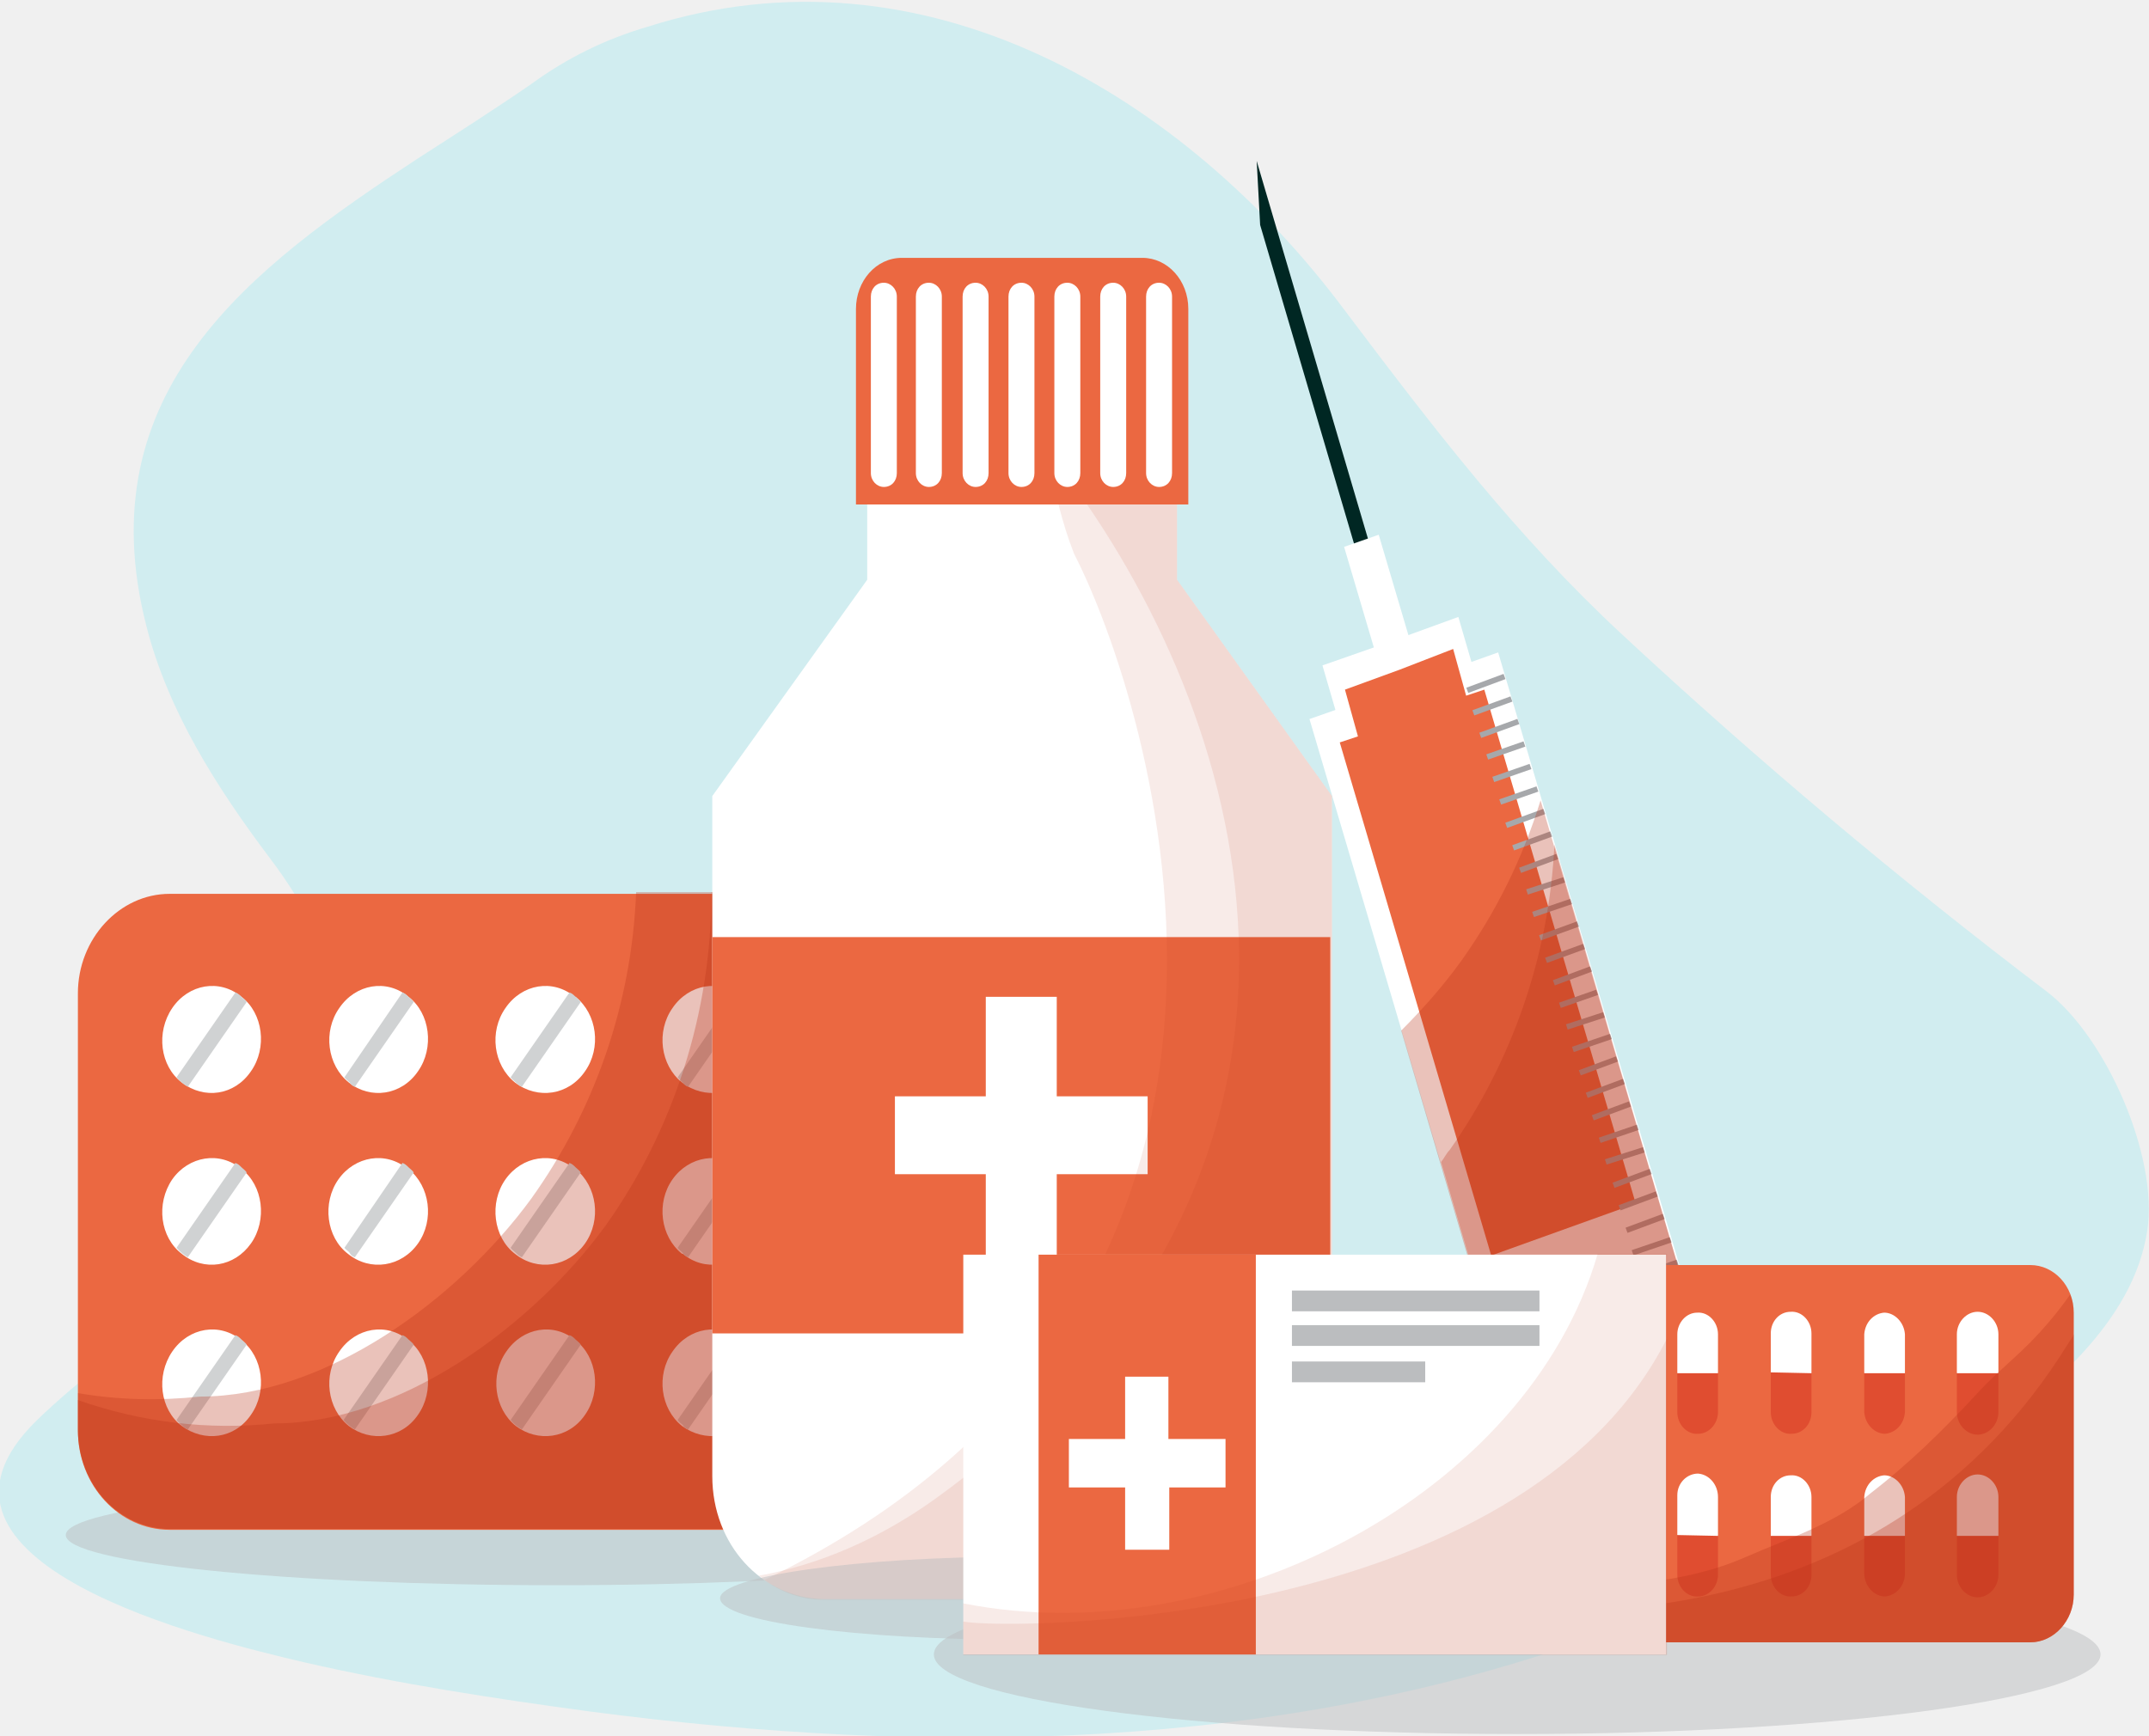
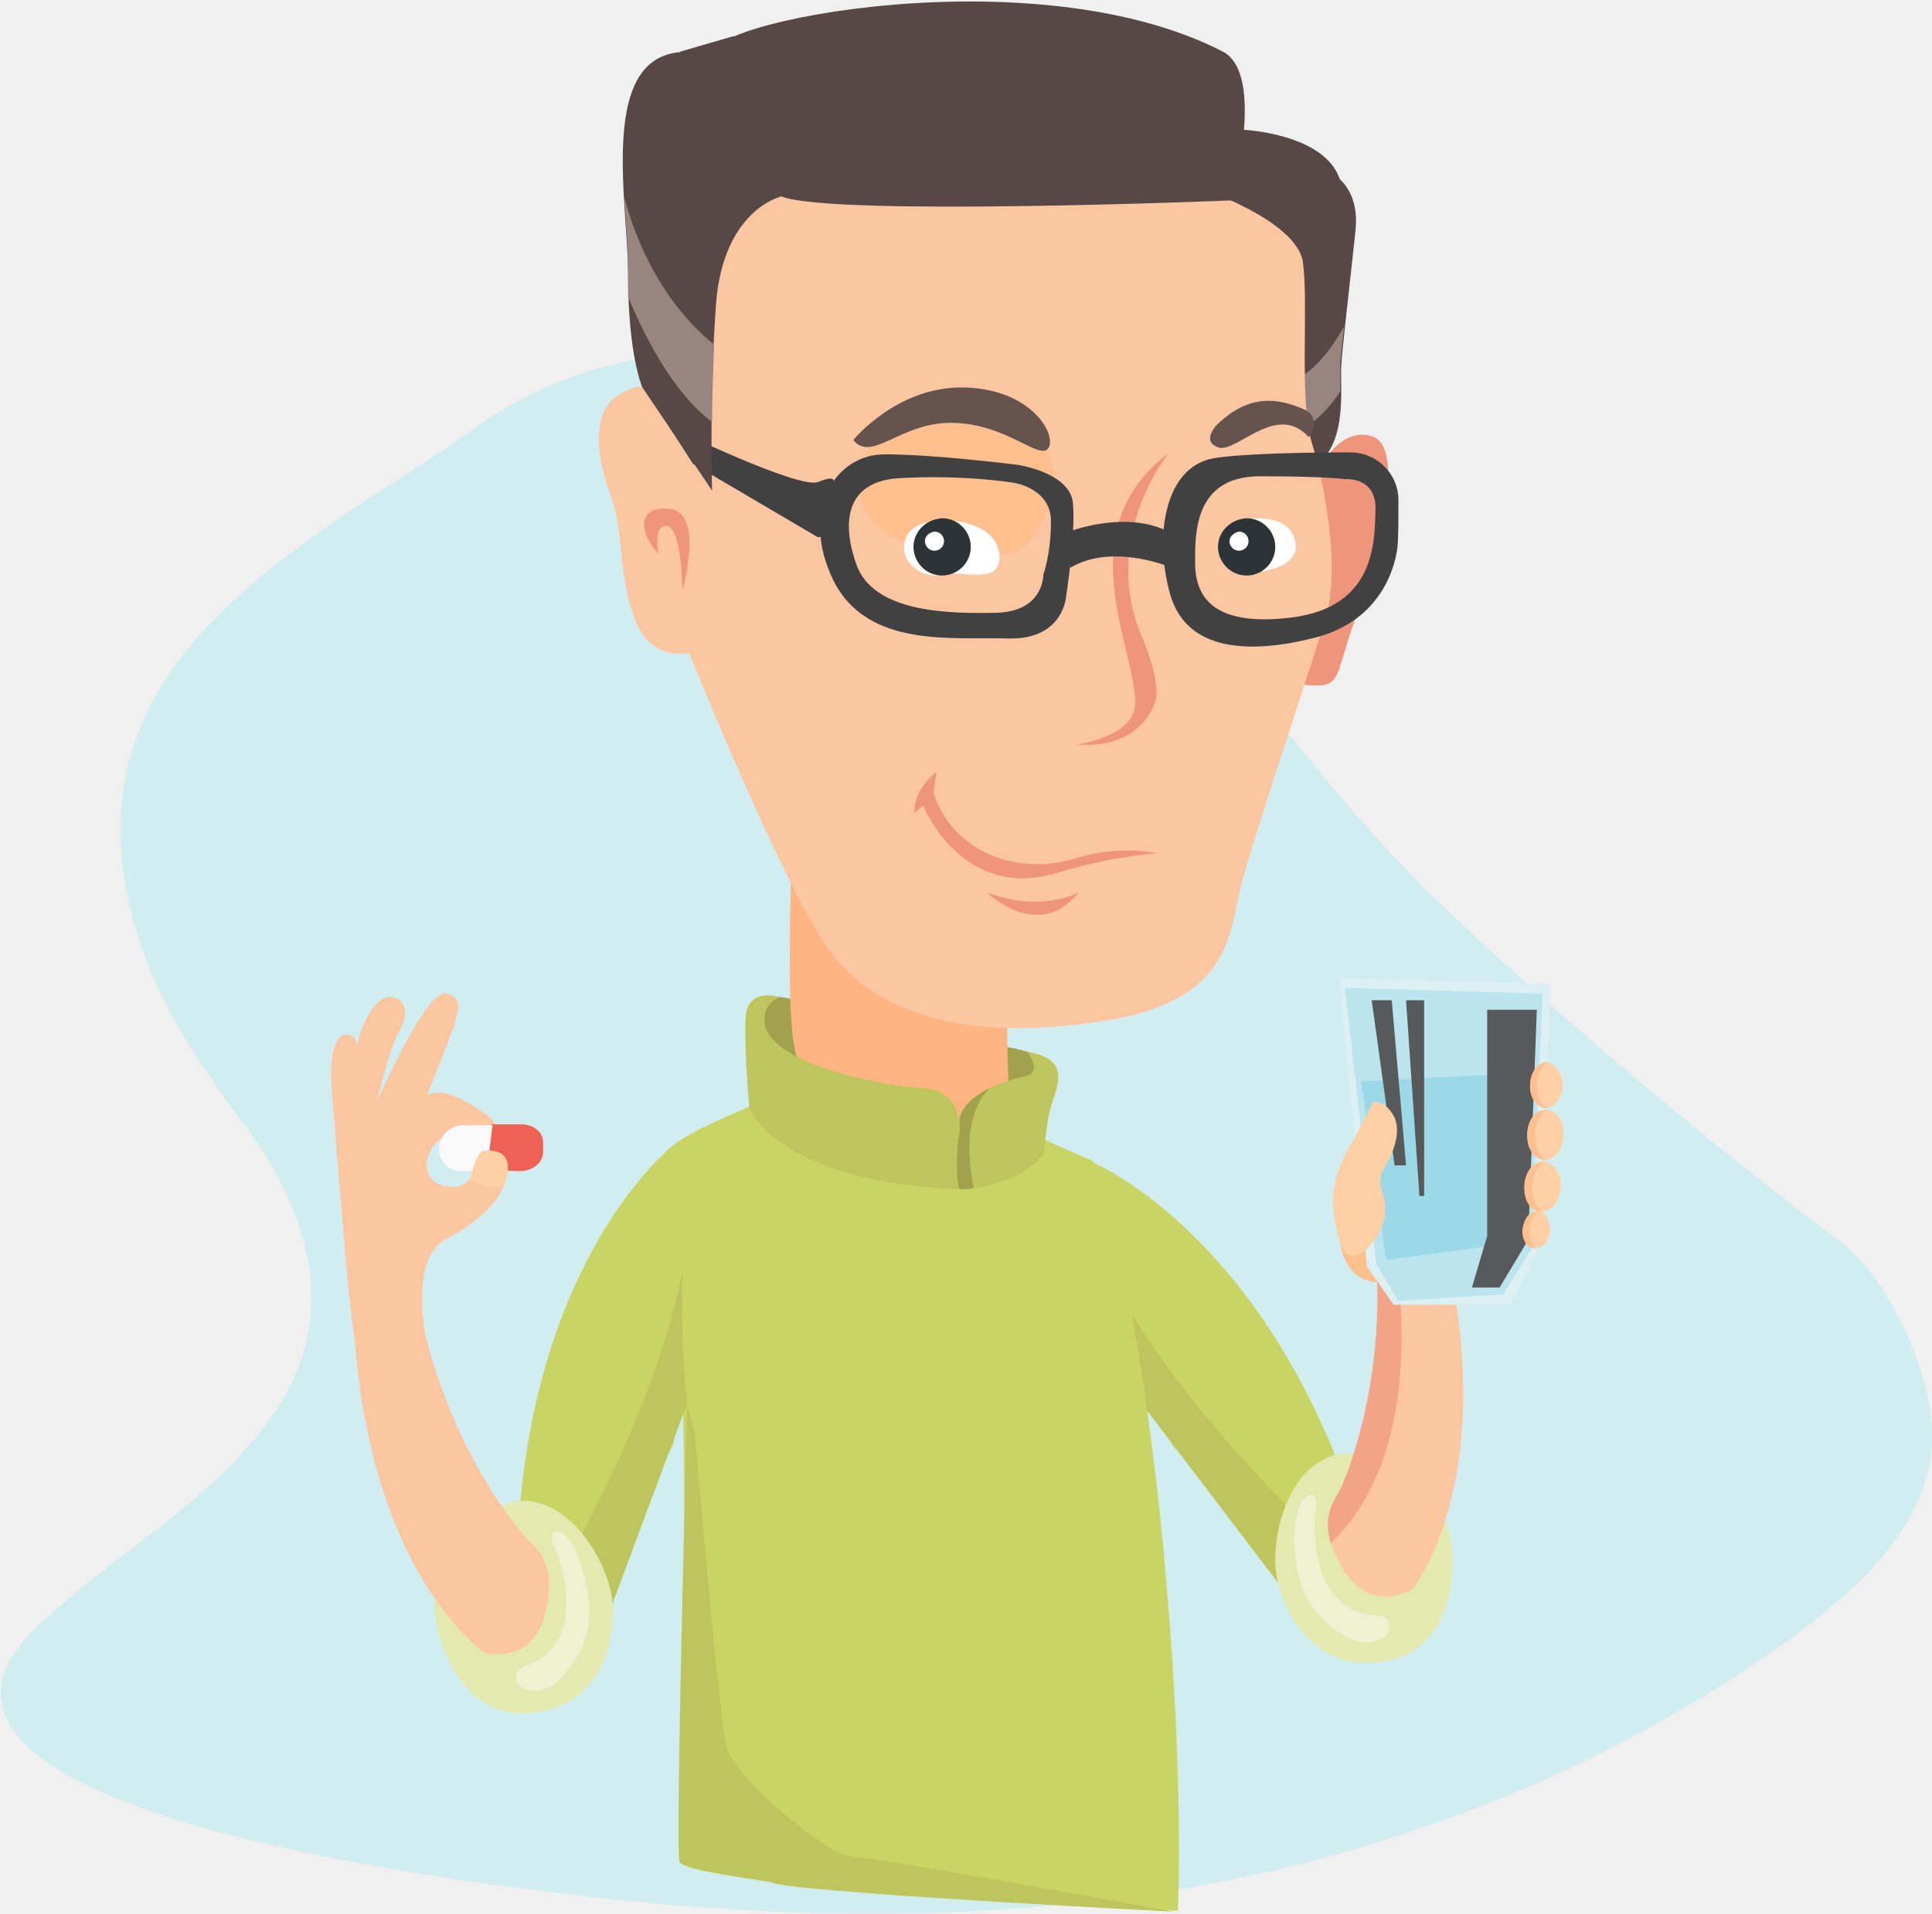
- <svg xmlns="http://www.w3.org/2000/svg" version="1.1" id="pain_releafe" x="0px" y="0px" viewBox="0 0 248.3 200.6" style="enable-background:new 0 0 248.3 200.6;" xml:space="preserve">
+ <svg xmlns="http://www.w3.org/2000/svg" version="1.1" id="heavy_weight" x="0px" y="0px" viewBox="0 0 202.4 200.5" style="enable-background:new 0 0 202.4 200.5;" xml:space="preserve">
  <style type="text/css">
	.st0{fill:#D1EDF0;}
- 	.st1{opacity:0.5;fill:#BBBDBF;enable-background:new    ;}
- 	.st2{fill:#FFFFFF;}
- 	.st3{fill:#D0D2D3;}
- 	.st4{fill:#002723;}
- 	.st5{fill:#EB6841;}
- 	.st6{fill:none;stroke:#A6A8AB;stroke-width:0.64;stroke-miterlimit:10;}
- 	.st7{opacity:0.3;fill:#B93318;enable-background:new    ;}
- 	.st8{opacity:0.1;fill:#B93318;enable-background:new    ;}
- 	.st9{fill:#CCCECF;}
- 	.st10{fill:#E04D30;}
- 	.st11{fill:#BBBDBF;}
+ 	.st1{fill:#FFBF8F;}
+ 	.st2{fill:#C9D464;}
+ 	.st3{fill:#BEC55D;}
+ 	.st4{fill:#E4E9B1;}
+ 	.st5{fill:#FCC6A2;}
+ 	.st6{fill:#EEF2D0;}
+ 	.st7{opacity:0.7;fill:#EF957D;}
+ 	.st8{fill:#DCF0F4;}
+ 	.st9{fill:#BBE4EE;}
+ 	.st10{fill:#9BD9E9;}
+ 	.st11{fill:#58595B;}
+ 	.st12{fill:#FFD0A5;}
+ 	.st13{fill:#A2A24E;}
+ 	.st14{fill:#584845;}
+ 	.st15{fill:#988580;}
+ 	.st16{fill:#FFB481;}
+ 	.st17{fill:#EF957D;}
+ 	.st18{fill:#65534E;}
+ 	.st19{fill:#414141;}
+ 	.st20{fill:#FFFFFF;}
+ 	.st21{fill:#2C3438;}
+ 	.st22{fill:none;}
+ 	.st23{fill:#EE6255;}
+ 	.st24{fill:#F9F9F9;}
</style>
-   <g id="Layer_1" transform="translate(0 0)">
-     <path id="background" class="st0" d="M48.3,18.3C28.9,31,10,45.2,16.9,72.3c2.5,9.9,8.2,18.8,14.3,26.9   c8.7,11.5,12.4,24.9,3.8,37.3c-8,11.5-20.8,18-30.7,27.6c-17.1,16.6,20.2,25.5,30.8,28c10.9,2.5,22,4.2,33.1,5.7   c38.9,5.1,79.6,4.7,116.8-8.9c15.4-5.4,29.9-12.8,43.3-22.1c8.2-5.9,18.2-13.9,19.8-24.6c1.3-8.5-4.7-22.3-11.6-27.6   c-17-12.9-33.4-26.7-49-41.2c-12.4-11.5-22-24.1-32.1-37.5c-18.5-24.8-48.6-43-80.6-32.8C70,4.5,65.5,6.7,61.4,9.7   C57.2,12.6,52.8,15.4,48.3,18.3z" />
+   <g>
    <g>
-       <path id="Path_6910" class="st1" d="M7.6,177.4c0,3.2,25.4,5.8,56.7,5.8s56.7-2.6,56.7-5.8s-25.4-5.8-56.7-5.8    S7.6,174.2,7.6,177.4z" />
-       <path id="Path_6911" class="st2" d="M152.8,76.9l8-2.8l7.7-2.8l4.6,15.8l-15.7,5.6L152.8,76.9z" />
-       <path id="Path_6912" class="st3" d="M176,155.7l8-2.8l7.7-2.8l4.6,15.8l-15.7,5.6L176,155.7z" />
-       <path id="Path_6913" class="st4" d="M145.6,26l-0.4-7.4l2,6.8l11.9,40.4l-1.6,0.6L145.6,26z" />
-       <path id="Path_6914" class="st2" d="M151.3,83.1l11.1-3.9l10.7-3.8l22.8,77.1l-21.8,7.7L151.3,83.1z" />
-       <path id="Path_6915" class="st2" d="M174.6,170.9l13.4-4.8l13.1-4.6l1.5,5l-26.5,9.3L174.6,170.9z" />
-       <path id="Path_6916" class="st2" d="M155.3,63.2l2-0.7l2-0.7l7.6,25.7l-4,1.4L155.3,63.2z" />
-       <path id="Path_6917" class="st5" d="M172.3,145.1l16.7-6l-17.5-59.4l-2.1,0.7l-1.5-5.4l-6.2,2.4l-6.3,2.3l1.5,5.4l-2.1,0.7    L172.3,145.1z" />
-       <g id="Group_1033" transform="translate(143.534 55.281)">
-         <line id="Line_1" class="st6" x1="51" y1="93.2" x2="46.7" y2="94.7" />
-         <line id="Line_2" class="st6" x1="50.3" y1="90.6" x2="45.9" y2="92.1" />
-         <line id="Line_3" class="st6" x1="49.5" y1="88" x2="45.1" y2="89.5" />
-         <line id="Line_4" class="st6" x1="48.7" y1="85.3" x2="44.4" y2="86.9" />
-         <line id="Line_5" class="st6" x1="47.9" y1="82.7" x2="43.6" y2="84.3" />
-         <line id="Line_6" class="st6" x1="47.2" y1="80.1" x2="42.9" y2="81.7" />
-         <line id="Line_7" class="st6" x1="46.4" y1="77.6" x2="42" y2="79" />
-         <line id="Line_8" class="st6" x1="45.7" y1="75" x2="41.3" y2="76.5" />
-         <line id="Line_9" class="st6" x1="44.8" y1="72.3" x2="40.5" y2="73.9" />
-         <line id="Line_10" class="st6" x1="44.1" y1="69.7" x2="39.8" y2="71.3" />
-         <line id="Line_11" class="st6" x1="43.3" y1="67.1" x2="39" y2="68.7" />
-         <line id="Line_12" class="st6" x1="42.6" y1="64.5" x2="38.2" y2="66" />
-         <line id="Line_13" class="st6" x1="41.8" y1="62" x2="37.5" y2="63.4" />
-         <line id="Line_14" class="st6" x1="41" y1="59.4" x2="36.7" y2="60.9" />
-         <line id="Line_15" class="st6" x1="40.3" y1="56.7" x2="36" y2="58.3" />
-         <line id="Line_16" class="st6" x1="39.5" y1="54.1" x2="35.1" y2="55.7" />
-         <line id="Line_17" class="st6" x1="38.8" y1="51.5" x2="34.4" y2="53.1" />
-         <line id="Line_18" class="st6" x1="38" y1="48.9" x2="33.6" y2="50.4" />
-         <line id="Line_19" class="st6" x1="37.2" y1="46.4" x2="32.9" y2="47.8" />
-         <line id="Line_20" class="st6" x1="36.4" y1="43.7" x2="32.1" y2="45.3" />
-         <line id="Line_21" class="st6" x1="35.7" y1="41.1" x2="31.3" y2="42.7" />
-         <line id="Line_22" class="st6" x1="34.9" y1="38.5" x2="30.5" y2="40.1" />
-         <line id="Line_23" class="st6" x1="34.1" y1="35.9" x2="29.8" y2="37.4" />
-         <line id="Line_24" class="st6" x1="33.3" y1="33.3" x2="29" y2="34.8" />
-         <line id="Line_25" class="st6" x1="32.6" y1="30.7" x2="28.3" y2="32.2" />
-         <line id="Line_26" class="st6" x1="31.9" y1="28.1" x2="27.5" y2="29.7" />
-         <line id="Line_27" class="st6" x1="31.1" y1="25.5" x2="26.7" y2="27.1" />
-         <line id="Line_28" class="st6" x1="30.3" y1="22.9" x2="26" y2="24.5" />
+       <path id="background_1_" class="st0" d="M39.4,51.7C23.6,62.2,8.2,73.7,13.8,95.8c2,8.1,6.7,15.3,11.7,21.9    c7.1,9.4,10.1,20.3,3.2,30.4c-6.5,9.4-16.9,14.7-25,22.5c-14,13.6,16.4,20.8,25.1,22.8c8.9,2,18,3.5,26.9,4.6    c31.7,4.2,64.9,3.9,95.2-7.2c12.6-4.4,24.4-10.5,35.3-18.1c6.7-4.8,14.8-11.3,16.1-20.1c1-6.9-3.9-18.2-9.5-22.5    c-13.9-10.5-27.3-21.7-40-33.6c-10.1-9.4-18-19.6-26.1-30.6c-15.1-20.3-39.6-35.1-65.7-26.8c-3.9,1.3-7.6,3.2-10.9,5.5    C46.7,47,43.1,49.4,39.4,51.7z" />
+       <g>
+         <g>
+           <g>
+             <path class="st1" d="M140.4,126.4c0,0-0.2,2.8,0,3.9c0.2,1.1,1,4.6,5.1,4c4.1-0.6,0.3-7.5-1.3-8.8       C142.7,124.1,140.4,126.4,140.4,126.4z" />
+             <path class="st2" d="M114.3,121.7c0,0,16.7,6.7,26.6,33.4l0.9,15.6l-19-19.3C122.8,151.3,111,123.8,114.3,121.7z" />
+             <path class="st3" d="M141.4,164.1l-3.2,7.4l-18.1-23.8c0,0-0.7-4.8-3.5-13.4C123.7,147.6,137.3,160.4,141.4,164.1z" />
+             <path class="st4" d="M143.1,152.8c0,0-2.3-1.6-5.5,0.8c-3.1,2.4-4.4,7.8-3.9,11.3c0.5,3.5,3.9,11,12.1,9       c7.4-1.8,6.9-12.2,5.6-14.4C150.1,157.2,143.1,152.8,143.1,152.8z" />
+             <path class="st5" d="M150.3,126.4c0,0,8,24.2-2.2,40c0,0-4.4,3-7.4-2c-3-5-0.8-7.3-0.3-8.3c0.5-1.1,5.5-12.4,3.4-28.1       L150.3,126.4z" />
+             <path class="st6" d="M137.8,158.2c0,0-1.2,10,5.8,11c0,0,2.1-0.1,2,1.2c0,1.3-2.4,2.7-5.4,0.6c-3-2.1-4.6-4.8-4.6-10       C135.7,155.7,138.4,155.8,137.8,158.2z" />
+             <path class="st7" d="M139.4,161.7c-0.9-3.1,0.5-4.7,1-5.6c0.5-1.1,5.5-12.4,3.4-28.1l1.8-0.4       C147.1,135.6,149,152.5,139.4,161.7z" />
+             <g>
+               <g>
+                 <polygon class="st8" points="140.3,102.5 143.2,132.7 146,136.7 158.2,136.7 161,131.2 162.5,103.1        " />
+                 <polygon class="st9" points="140.9,103.5 144.2,132.5 146.5,136.3 157.5,135.6 160.4,130.9 161.6,104.1        " />
+                 <polygon class="st10" points="142.6,113.3 145.2,132 159.5,130.1 160.1,112.4        " />
+                 <polygon class="st11" points="143.7,104.8 146.1,122.1 147.3,122.1 145.8,104.8        " />
+                 <polygon class="st11" points="147.3,104.8 148.7,125.3 149.2,125.3 149.2,104.8        " />
+                 <polygon class="st11" points="155.8,105.8 155.8,129.5 154.2,134.9 157.1,134.9 160.1,129.9 161,105.8        " />
+               </g>
+             </g>
+             <g>
+               <g>
+                 <path class="st12" d="M163.7,113.8c-0.1,1.3-0.9,2.3-1.8,2.3c-0.9-0.1-1.7-1.2-1.6-2.5c0.1-1.3,0.9-2.3,1.8-2.3         C163,111.4,163.7,112.5,163.7,113.8z" />
+                 <path class="st1" d="M161,113.6c0.1-1.2,0.6-2.2,1.3-2.3c-0.1,0-0.1,0-0.2,0c-0.9-0.1-1.8,1-1.8,2.3         c-0.1,1.3,0.6,2.4,1.6,2.5c0.1,0,0.2,0,0.2,0C161.4,115.8,161,114.8,161,113.6z" />
+               </g>
+               <g>
+                 <path class="st12" d="M163.8,119c-0.1,1.5-1,2.6-2,2.5c-1.1-0.1-1.8-1.3-1.8-2.7c0.1-1.5,1-2.6,2-2.5         C163.1,116.3,163.9,117.5,163.8,119z" />
+                 <path class="st1" d="M160.8,118.8c0.1-1.3,0.7-2.4,1.4-2.5c-0.1,0-0.2,0-0.2,0c-1.1-0.1-2,1.1-2,2.5         c-0.1,1.5,0.7,2.7,1.8,2.7c0.1,0,0.2,0,0.2,0C161.3,121.3,160.8,120.2,160.8,118.8z" />
+               </g>
+               <g>
+                 <path class="st12" d="M163.5,124.4c-0.1,1.5-1,2.6-2,2.5c-1.1-0.1-1.8-1.3-1.8-2.7c0.1-1.5,1-2.6,2-2.5         C162.8,121.8,163.6,123,163.5,124.4z" />
+                 <path class="st1" d="M160.5,124.3c0.1-1.3,0.7-2.4,1.4-2.5c-0.1,0-0.2,0-0.2,0c-1.1-0.1-2,1.1-2,2.5         c-0.1,1.5,0.7,2.7,1.8,2.7c0.1,0,0.2,0,0.2,0C161,126.7,160.5,125.6,160.5,124.3z" />
+               </g>
+               <g>
+                 <path class="st12" d="M162.4,128.9c-0.1,1.1-0.7,1.9-1.5,1.8c-0.8,0-1.3-0.9-1.3-2c0.1-1.1,0.7-1.9,1.5-1.8         C161.9,127,162.4,127.9,162.4,128.9z" />
+                 <path class="st1" d="M160.2,128.8c0.1-1,0.5-1.7,1-1.8c-0.1,0-0.1,0-0.2,0c-0.8,0-1.4,0.8-1.5,1.8c-0.1,1.1,0.5,2,1.3,2         c0.1,0,0.1,0,0.2,0C160.6,130.6,160.2,129.8,160.2,128.8z" />
+               </g>
+             </g>
+             <path class="st12" d="M143.8,115.5c0,0-1.6,3.3-2.1,4.1c-0.5,0.8-2.4,3.8-2,7.2c0.4,3.4,1.3,6.6,3.9,3.6c2-2.3,1.6-4.3,1.1-5.9       c-0.2-0.8-0.1-1.6,0.4-2.3c0.5-0.7,1.8-3.3,1-5.1C145.1,115.1,143.8,115.5,143.8,115.5z" />
+             <path class="st13" d="M101.2,109.3c0,0,8.7,0.1,8.9,3c0.1,2.9-5.4,7.4-13.3,7.3s-17.9-5.1-18.5-11.5c-0.6-6.3,5.9-2.8,9.9-2       C92.1,107,101.2,109.3,101.2,109.3z" />
+             <g>
+               <g>
+                 <path class="st14" d="M135.1,16.9c0,0,7.7-0.2,6.9,7.3c-0.8,7.5-1.4,12.3-1.5,14.4c-0.1,2,0.8,9.1-3.6,10.5         c-4.4,1.4,1.3-26.9-13.3-28.6C108.9,18.9,135.1,16.9,135.1,16.9z" />
+                 <g>
+                   <path class="st15" d="M140.8,34.2c-0.2,2-0.4,3.5-0.4,4.4c0,0.5,0,1.4,0,2.4c-0.9,1.5-3.2,4.1-5.5,4.6          c-0.2-1.5-0.3-3.3-0.5-5.3C136.9,39.8,139.3,37,140.8,34.2z" />
+                 </g>
+               </g>
+               <path class="st16" d="M105.7,106.1c-0.4,0.3,0,8.5,0,8.5s-0.4,3.8-9.8,3.1c-9.4-0.6-12.4-3.8-12.9-9.6c-0.6-5.7,0-19.8,0-19.8        L105.7,106.1z" />
+               <path class="st17" d="M137.8,49.9c0,0,2.2-5.3,5.9-4.2c3.7,1.1,0.7,12.6-1.7,19.1c-2.4,6.6-1.2,7.4-5.8,6.9        C131.6,71.2,137.8,49.9,137.8,49.9z" />
+               <g>
+                 <path class="st5" d="M125.2,19.5c0,0,10.7,3.5,11.3,8c0.6,4.5-0.4,14.3,0.9,18.8c1.4,4.5,3.1,13.4,1.4,18.8         c-1.7,5.4-7.2,21.9-8.6,27c-1.5,5.1-0.6,12.8-14.8,14.9c-14.2,2.2-24.1-0.7-29-8.1c-4.9-7.5-13.8-29.4-14.2-30.5         c0,0-4.1,1.1-5.8-3.8c-1.7-4.9-1-8.8-2.4-12.6c-1.4-3.8-2.4-9.1,1.3-10.9c3.8-1.9,4.1,0.8,6,3.4c1.8,2.5-0.4-29.3,8.8-27.6         C89.3,18.6,116.4,17,125.2,19.5z" />
+                 <path class="st1" d="M105.7,43.9c0,0,6.8,2.7,4.1,9.4c-2.6,6.7-5.7,4.5-10.3,4.4c-4.6-0.1-12.1-2.5-8.5-10.8         C91,46.9,96.5,39.1,105.7,43.9z" />
+                 <path class="st17" d="M122.4,47.5c0,0-6.8,8.4-3.1,18.4c0,0,2.5,5.5,1.7,7.7c-0.8,2.2-3.1,4.8-8.2,4.4c0,0,5.7-0.7,6.1-4         C119.4,68.8,111.5,55.7,122.4,47.5z" />
+                 <g>
+                   <path class="st17" d="M121.2,89.4c0,0-4-0.9-8.4,0.5c-5.9,1.9-12.9-0.4-15-6.8l0.3-2.2c0,0-2.4,1.7-2.3,4.3l0.9-0.8          c0,0,4.1,10.2,14.2,7C116.5,89.7,121.2,89.4,121.2,89.4z" />
+                   <path class="st17" d="M113,93.5c0,0-3.9,2.2-9.6,0C103.4,93.5,108.8,98.8,113,93.5z" />
+                 </g>
+                 <path class="st17" d="M71.5,61.8c0,0,2.4-8.3-1.5-8.5c-3.9-0.2-2.5,3.3-1,4.7c0,0-0.7-2.8,0.8-2.9         C71.4,55,71.5,61.8,71.5,61.8z" />
+               </g>
+               <path class="st18" d="M137.1,45.8c0,0,1.6-2.1-0.7-3c-2.2-0.9-5.4-1.8-9,1.8c0,0-1.6,1.7,0.3,2.3        C129.6,47.4,133.8,42.1,137.1,45.8z" />
+               <path class="st18" d="M89.4,46.1c0,0,4.6-5.7,11.7-5.5c7.1,0.2,9.7,5.1,8.7,6.4c-1,1.2-4.5-2.7-10.2-2.7        C94.3,44.3,91.3,48.5,89.4,46.1z" />
+               <g>
+                 <path class="st19" d="M112,55.7c0,0,5.9-2.3,10.4,0l0.4,3.8c0,0-6.2-2.7-10.7,0V55.7z" />
+                 <path class="st19" d="M122.6,62.3c1.7,5.9,8.2,6.3,15.2,4.5c7-1.8,8.4-7.6,8.6-9.5c0.1-0.8,0.1-2.9,0.1-4.9c0-2.8-2.3-5-5-5         c-4.5,0-11,0.1-14.3,0.6C121.9,48.9,120.9,56.4,122.6,62.3z M125.2,58.9c0-3-0.1-9,6.8-9c6.9,0,8.9,0.3,8.9,0.3         s3.3-0.3,3.2,3.2c-0.1,3.4,0,10.2-8.8,11.3C126.4,65.8,125.2,61.9,125.2,58.9z" />
+                 <path class="st19" d="M70.1,44.7l2.5,3.9l13.1,7.7c0,0,1.2-0.1,1.4-2c0.2-1.9,0.2-3.8,0.2-3.8s0.4-0.8-1.6,0         C83.7,51.3,70.1,44.7,70.1,44.7z" />
+                 <path class="st19" d="M87.3,60.8c3.6,7.2,12.6,5.9,18.4,6.1c5.8,0.1,6-4.5,6-4.5s1-6.4,0.7-9.7c-0.3-3.2-5.8-4-5.8-4         s-8.7-1.1-13.9-1.1C87.4,47.6,83.8,53.6,87.3,60.8z M94.2,50.1c6.9-0.4,12.1,0.5,12.1,0.5s3.8,0.6,3.8,4         c0,3.5-0.8,5.6-0.8,5.6s0.1,3.8-4.8,4c-4.8,0.1-13,0.1-14.8-5.1C87.9,53.9,89.2,50.4,94.2,50.1z" />
+               </g>
+               <g>
+                 <path class="st20" d="M100.2,54.6c1.5,0.2,4.6,1.1,4.5,3.9c-0.1,2.8-4,1.2-5.8,1.7c-1.8,0.4-3.5-0.5-4.1-2.1         C94.4,56.6,95,54.1,100.2,54.6z" />
+                 <g>
+                   <path class="st21" d="M95.7,57.3c0,1.6,1.3,3,3,3c1.6,0,3-1.3,3-3c0-1.6-1.3-3-3-3C97,54.4,95.7,55.7,95.7,57.3z" />
+                   <path class="st20" d="M96.9,56.7c0,0.5,0.4,1,1,1c0.5,0,1-0.4,1-1c0-0.5-0.4-1-1-1C97.3,55.8,96.9,56.2,96.9,56.7z" />
+                 </g>
+               </g>
+               <g>
+                 <path class="st20" d="M131.4,54.3c1.1,0,3.8,0,4.3,2.5c0.5,2.5-3.2,3.4-5.5,3c-2.2-0.4-2.2-2-2.4-2.8         C127.6,56.1,129.5,54.3,131.4,54.3z" />
+                 <g>
+                   <path class="st21" d="M127.6,57.3c0,1.6,1.3,3,3,3c1.6,0,3-1.3,3-3c0-1.6-1.3-3-3-3C128.9,54.4,127.6,55.7,127.6,57.3z" />
+                   <path class="st20" d="M128.8,56.7c0,0.5,0.4,1,1,1c0.5,0,1-0.4,1-1c0-0.5-0.4-1-1-1C129.3,55.8,128.8,56.2,128.8,56.7z" />
+                 </g>
+               </g>
+               <g>
+                 <path class="st14" d="M75.7,6.1l6.1,14.5c0,0-6.1,1.4-6.8,11.4c-0.7,9.9-0.4,19.4-0.4,19.4l-7.3-10.8c0,0-1.5-3.3-1.5-11.8         C65.8,20.2,61.7,1.7,75.7,6.1z" />
+                 <path class="st15" d="M65.8,31.1c0-0.8,0-1.6,0-2.5c0-2.2-0.2-5-0.4-7.9c1.3,4.8,4,11,9.4,15.4c-0.1,3-0.2,5.8-0.2,8.1         C70.8,41.4,67.8,35.9,65.8,31.1z" />
+               </g>
+               <path class="st22" d="M140.5,41.1c-0.9,1.5-3,4.2-5.5,4.6c0,0,0,0,0,0C137.3,45.2,139.6,42.6,140.5,41.1z" />
+             </g>
+             <g>
+               <path class="st2" d="M78.6,115.9l29.7,3c0,0,2.8,1.3,6.1,2.7c1.4,2.9,4,11,6.7,33.3c0.9,7.6,2.9,28.1,2.3,45.3        c0,0-52.2-2.6-52.2-5.2c0.1-3.9,0.3-10.8,0.4-19.5c0.3-13.8-0.1-31.6-0.1-31.6s0,0.1-0.1,0.2c-0.1-3.2-0.5-8.6-1.6-23.5        C71.6,118.9,74.9,117.5,78.6,115.9z" />
+               <path class="st3" d="M107.6,110.2c0,0,1.8,2.2-0.3,2.6c-2,0.4-7,2-6.9,5c0,0,0.3-3.6-3.8-3.8c-4.1-0.2-16.4-2.6-16.5-7        c-0.1-2.1,1.6-2.5,1.6-2.5s-3.6-1.3-3.6,2.5c-0.1,3.7,0.4,9,0.4,9s2.6,7.7,21.7,8.6c0,0,5.8,0.2,9.2-3.7c0,0,0.1-2.6,0.6-4.6        C110.5,114.2,112.6,111,107.6,110.2z" />
+               <path class="st13" d="M100.5,117.4c0.2-1.5,1.6-2.6,3.2-3.4c-3,2.9-2.1,8.4-1.7,10.5c-0.6,0.1-1.2,0.1-1.5,0.1        c-0.2-0.7-0.4-2.3-0.1-5.3C100.6,118.6,100.6,118,100.5,117.4z" />
+             </g>
+             <g>
+               <path class="st2" d="M70.1,120.4c0,0-14,11.2-15.8,39.6l3.7,15.1l12.6-23.9C70.5,151.2,73.9,121.5,70.1,120.4z" />
+               <path class="st3" d="M56.4,168.8l5.2,6.1L72,147c0,0-0.7-4.8-0.5-13.8C68.6,147.9,59.3,164.1,56.4,168.8z" />
+               <path class="st4" d="M51.6,158.5c0,0,1.8-2.2,5.5-0.8c3.7,1.4,6.5,6.2,7,9.7c0.5,3.5-0.5,11.7-9,12.1        c-7.6,0.4-10.1-9.7-9.5-12.2C46.1,164.8,51.6,158.5,51.6,158.5z" />
+               <path class="st5" d="M37,135.4c0,0-0.7,25.5,13.6,37.7c0,0,5.1,1.6,6.5-4c1.5-5.6-1.3-7.2-2.1-8.1        c-0.8-0.9-8.9-10.3-11.4-25.9L37,135.4z" />
+               <path class="st6" d="M58.1,162.1c0,0,4,9.2-2.4,12.2c0,0-2,0.5-1.6,1.8c0.4,1.3,3.1,1.9,5.3-1c2.3-2.9,3.1-5.9,1.5-11        C59.5,159.1,56.9,160.1,58.1,162.1z" />
+               <path class="st5" d="M52.7,120.7c0,0-0.1-0.5-0.9-0.6c-0.8-0.1-1.6,0.7-2,2s-0.8,2.5-3,2.2c-2.2-0.3-2.3-2.2-1.9-3.3        c0.8-2,2.7-2.3,2.7-2.3s2.7,2,4.5,0.4c0,0,0.5-1.2-1.4-2.5c-1.8-1.2-4.1-2.7-5.9-1.9c0,0-0.1,0-0.1,0.1c0,0,2.8-6.9,3-7.8        c0.2-1,0.9-2.4-0.9-2.9c-1.8-0.5-5.7,7.7-7.2,11.1c0,0.1-0.1,0.3-0.1,0.3c0.5-2.5,1.7-6.5,2.3-7.4c0.6-1,1.3-3.1-0.6-3.6        c-1.9-0.5-3.5,3.2-3.8,5.2c0,0,0-1.4-1.2-1.3c-1.2,0.1-1.6,2.6-1.5,4.7c0.1,2.1,1.1,14,1.5,18.7c0.4,4.7,0.9,8.3,0.9,8.3        l7.4-0.7c0,0-1.5-7.7,2.3-9.6C50.8,127.6,54.3,124.5,52.7,120.7z" />
+               <g>
+                 <path class="st23" d="M54.5,122.7c1.3,0,2.4-0.9,2.4-2l0-1c0-1.1-1-1.9-2.3-1.9l-3.1,0l-0.8,4.8L54.5,122.7z" />
+                 <path class="st24" d="M48.3,122.7l2.7,0l0.6-4.8l-3.1,0c-1.4,0-2.5,1.1-2.5,2.5C46,121.7,47,122.7,48.3,122.7z" />
+               </g>
+               <path class="st12" d="M49.2,123.6c0,0,0.7-2.9,1.4-3c0.7-0.1,3.7-0.4,2.2,3.7C50.4,124.6,49.2,123.6,49.2,123.6z" />
+             </g>
+           </g>
+         </g>
+         <path class="st14" d="M75.7,6.1c-6.6-2.7,31.4-11.5,52.4-0.7C132.7,7.8,129,21,129,21s-41.5,1.7-47.1-0.4     C76.2,18.5,75.7,6.1,75.7,6.1z" />
+         <path class="st14" d="M130.3,13.6c0,0,8.6,0.4,10.1,5.3S129,21,129,21l-8-8.1L130.3,13.6z" />
+         <path class="st14" d="M71.3,5.4l5.5-1.6c0,0,5.4,1.5,5.8,3.5c0.4,2-0.8,13.2-0.8,13.2S64.7,13.6,71.3,5.4z" />
      </g>
-       <path id="Path_6918" class="st7" d="M201,161.5l-5.4,1.9l-2.9-9.8l3-1.1L178,92.5c-2.1,6.8-5.2,13-9.2,18.6    c-2.1,2.9-4.4,5.5-6.9,8l12.1,41.1l3-1.1l2.9,9.8l-5.3,1.9l1.5,5l26.5-9.3L201,161.5z" />
-       <path id="Path_6919" class="st7" d="M201,161.5l-5.4,1.9l-2.9-9.8l3-1.1l-16.1-54.9c-0.6,12.8-4.9,25.1-12.1,35.3    c-0.4,0.4-0.6,0.9-1,1.4l7.6,25.9l3-1.1l2.9,9.8l-5.3,1.9l1.5,5l26.5-9.3L201,161.5z" />
-       <path id="Path_6920" class="st5" d="M106.5,176.8c5.8,0,10.6-5.2,10.6-11.5v-50.5c0-6.4-4.8-11.5-10.6-11.5H19.6    c-5.8,0-10.6,5.2-10.6,11.5v50.5c0,6.4,4.8,11.5,10.6,11.5H106.5z" />
-       <path id="Path_6921" class="st2" d="M29,123.8c1.9-2.7,1.4-6.7-1.1-8.6l0,0c-2.5-2.1-6.1-1.5-8,1.3c-1.9,2.8-1.4,6.7,1.1,8.6l0,0    C23.6,127.1,27.1,126.6,29,123.8z" />
-       <path id="Path_6922" class="st3" d="M27.2,114.7c0.3,0.1,0.5,0.3,0.7,0.5c0.2,0.2,0.5,0.4,0.6,0.6l-6.8,9.8    c-0.5-0.3-0.9-0.6-1.3-1.1L27.2,114.7z" />
-       <path id="Path_6923" class="st2" d="M29,143.7c1.9-2.7,1.4-6.7-1.1-8.6l0,0c-2.5-2.1-6.1-1.5-8,1.2c-1.9,2.8-1.4,6.7,1.1,8.6l0,0    C23.6,147,27.1,146.4,29,143.7z" />
-       <path id="Path_6924" class="st3" d="M27.2,134.4c0.3,0.1,0.5,0.3,0.7,0.5c0.2,0.2,0.5,0.4,0.6,0.6l-6.8,9.8    c-0.5-0.3-0.9-0.6-1.3-1.1L27.2,134.4z" />
-       <path id="Path_6925" class="st2" d="M29,163.5c1.9-2.7,1.4-6.7-1.1-8.6l0,0c-2.5-2.1-6.1-1.5-8,1.3c-1.9,2.8-1.4,6.7,1.1,8.6l0,0    C23.6,166.7,27.1,166.3,29,163.5L29,163.5z" />
-       <path id="Path_6926" class="st3" d="M27.2,154.3c0.3,0.1,0.5,0.3,0.7,0.5c0.2,0.2,0.5,0.4,0.6,0.6l-6.8,9.8    c-0.3-0.1-0.5-0.3-0.7-0.5c-0.2-0.2-0.5-0.4-0.6-0.6L27.2,154.3z" />
-       <path id="Path_6927" class="st2" d="M48.3,123.8c1.9-2.7,1.4-6.7-1.1-8.6l0,0c-2.5-2.1-6.1-1.5-8,1.3c-1.9,2.7-1.4,6.6,1.1,8.6    l0,0C42.8,127.1,46.4,126.6,48.3,123.8z" />
-       <path id="Path_6928" class="st3" d="M46.5,114.7c0.3,0.1,0.5,0.3,0.7,0.5c0.2,0.2,0.5,0.4,0.6,0.6l-6.8,9.8    c-0.3-0.1-0.5-0.3-0.6-0.5c-0.2-0.2-0.5-0.4-0.6-0.6L46.5,114.7z" />
-       <path id="Path_6929" class="st2" d="M48.3,143.7c1.9-2.7,1.4-6.6-1.1-8.6c0,0,0,0-0.1,0c-2.5-2.1-6.1-1.5-8,1.2    c-1.9,2.7-1.4,6.7,1.1,8.6l0,0C42.8,147,46.4,146.4,48.3,143.7z" />
-       <path id="Path_6930" class="st3" d="M46.5,134.4c0.3,0.1,0.5,0.3,0.7,0.5c0.2,0.2,0.5,0.4,0.6,0.6l-6.8,9.8    c-0.3-0.1-0.5-0.3-0.6-0.5s-0.5-0.4-0.6-0.6L46.5,134.4z" />
-       <path id="Path_6931" class="st2" d="M48.3,163.5c1.9-2.7,1.4-6.7-1.1-8.6l0,0c-2.5-2.1-6.1-1.5-8,1.3c-1.9,2.7-1.4,6.6,1.1,8.6    l0,0C42.8,166.7,46.4,166.3,48.3,163.5z" />
-       <path id="Path_6932" class="st3" d="M46.5,154.3c0.3,0.1,0.5,0.3,0.7,0.5c0.2,0.2,0.5,0.4,0.6,0.6l-6.8,9.8    c-0.5-0.3-0.9-0.6-1.3-1.1L46.5,154.3z" />
-       <path id="Path_6933" class="st2" d="M67.6,123.8c1.9-2.7,1.4-6.6-1.1-8.6c0,0,0,0-0.1,0c-2.5-2.1-6.1-1.5-8,1.3    c-1.9,2.7-1.4,6.6,1.1,8.6l0,0C62.1,127.1,65.7,126.6,67.6,123.8z" />
-       <path id="Path_6934" class="st3" d="M65.8,114.7c0.3,0.1,0.5,0.3,0.7,0.5c0.2,0.2,0.5,0.4,0.6,0.6l-6.8,9.8    c-0.3-0.1-0.5-0.3-0.7-0.5c-0.2-0.2-0.5-0.4-0.6-0.6L65.8,114.7z" />
-       <path id="Path_6935" class="st2" d="M67.6,143.7c1.9-2.7,1.4-6.6-1.1-8.6c0,0,0,0-0.1,0c-2.5-2.1-6.1-1.5-8,1.2    c-1.9,2.7-1.4,6.7,1.1,8.6l0,0C62.1,147,65.7,146.4,67.6,143.7z" />
-       <path id="Path_6936" class="st3" d="M65.8,134.4c0.3,0.1,0.5,0.3,0.7,0.5c0.2,0.2,0.5,0.4,0.6,0.6l-6.8,9.8    c-0.3-0.1-0.5-0.3-0.7-0.5c-0.2-0.2-0.5-0.4-0.6-0.6L65.8,134.4z" />
-       <path id="Path_6937" class="st2" d="M67.6,163.5c1.9-2.7,1.4-6.7-1.1-8.6l0,0c-2.5-2.1-6.1-1.5-8,1.3c-1.9,2.7-1.4,6.6,1.1,8.6    l0,0C62.1,166.7,65.7,166.3,67.6,163.5L67.6,163.5z" />
-       <path id="Path_6938" class="st3" d="M65.8,154.3c0.3,0.1,0.5,0.3,0.7,0.5c0.2,0.2,0.5,0.4,0.6,0.6l-6.8,9.8    c-0.5-0.3-0.9-0.6-1.3-1.1L65.8,154.3z" />
-       <path id="Path_6939" class="st2" d="M86.9,123.8c1.9-2.7,1.4-6.6-1.1-8.6c0,0,0,0-0.1,0c-2.5-2.1-6.1-1.5-8,1.3    c-1.9,2.7-1.4,6.6,1.1,8.6l0,0C81.4,127.1,85,126.6,86.9,123.8z" />
-       <path id="Path_6940" class="st3" d="M85.1,114.7c0.3,0.1,0.5,0.3,0.6,0.5c0.2,0.2,0.5,0.4,0.6,0.6l-6.8,9.8    c-0.3-0.1-0.5-0.3-0.6-0.5c-0.2-0.2-0.5-0.4-0.6-0.6L85.1,114.7z" />
-       <path id="Path_6941" class="st2" d="M86.9,143.7c1.9-2.7,1.4-6.6-1.1-8.6c0,0,0,0-0.1,0c-2.5-2.1-6.1-1.5-8,1.2    c-1.9,2.7-1.4,6.6,1.1,8.6c0,0,0,0,0.1,0C81.4,147,85,146.4,86.9,143.7z" />
-       <path id="Path_6942" class="st3" d="M85.1,134.4c0.3,0.1,0.5,0.3,0.6,0.5c0.2,0.2,0.5,0.4,0.6,0.6l-6.8,9.8    c-0.3-0.1-0.5-0.3-0.6-0.5c-0.2-0.2-0.5-0.4-0.6-0.6L85.1,134.4z" />
-       <path id="Path_6943" class="st2" d="M86.9,163.5c1.9-2.7,1.4-6.6-1.1-8.6c0,0,0,0-0.1,0c-2.5-2.1-6.1-1.5-8,1.3    c-1.9,2.7-1.4,6.6,1.1,8.6l0,0C81.4,166.7,85,166.3,86.9,163.5L86.9,163.5z" />
-       <path id="Path_6944" class="st3" d="M85.1,154.3c0.3,0.1,0.5,0.3,0.6,0.5c0.2,0.2,0.5,0.4,0.6,0.6l-6.8,9.8    c-0.3-0.1-0.5-0.3-0.6-0.5c-0.2-0.2-0.5-0.4-0.6-0.6L85.1,154.3z" />
-       <path id="Path_6945" class="st2" d="M106.2,123.8c1.9-2.8,1.4-6.7-1.1-8.6l0,0c-2.5-2.1-6.1-1.5-8,1.3c-1.9,2.7-1.4,6.6,1.1,8.6    l0,0C100.7,127.1,104.3,126.6,106.2,123.8z" />
-       <path id="Path_6946" class="st3" d="M104.3,114.7c0.3,0.1,0.5,0.3,0.7,0.5c0.2,0.2,0.5,0.4,0.6,0.6l-6.8,9.8    c-0.3-0.1-0.5-0.3-0.7-0.5c-0.2-0.2-0.5-0.4-0.6-0.6L104.3,114.7z" />
-       <path id="Path_6947" class="st2" d="M106.2,143.7c1.9-2.7,1.4-6.7-1.1-8.6l0,0c-2.5-2.1-6.1-1.5-8,1.2c-1.9,2.7-1.4,6.7,1.1,8.6    l0,0C100.7,147,104.3,146.4,106.2,143.7z" />
-       <path id="Path_6948" class="st3" d="M104.3,134.4c0.3,0.1,0.5,0.3,0.7,0.5c0.2,0.2,0.5,0.4,0.6,0.6l-6.8,9.8    c-0.3-0.1-0.5-0.3-0.7-0.5c-0.2-0.2-0.5-0.4-0.6-0.6L104.3,134.4z" />
-       <path id="Path_6949" class="st2" d="M106.2,163.5c1.9-2.8,1.4-6.7-1.1-8.6l0,0c-2.5-2.1-6.1-1.5-8,1.3c-1.9,2.7-1.4,6.6,1.1,8.6    l0,0C100.7,166.7,104.3,166.2,106.2,163.5z" />
-       <path id="Path_6950" class="st3" d="M104.3,154.3c0.3,0.1,0.5,0.3,0.7,0.5c0.2,0.2,0.5,0.4,0.6,0.6l-6.8,9.8    c-0.3-0.1-0.5-0.3-0.7-0.5c-0.2-0.2-0.5-0.4-0.6-0.6L104.3,154.3z" />
-       <path id="Path_6951" class="st7" d="M106.5,103.1h-33c-0.5,12.9-4.8,25.2-12.1,35.4c-8.6,11.8-23.9,22.9-38.3,22.9    c-4.7,0.5-9.4,0.4-14.1-0.4v4.2c0,6.4,4.8,11.5,10.6,11.5h86.9c5.8,0,10.6-5.2,10.6-11.5v-50.5C117,108.3,112.3,103.1,106.5,103.1    L106.5,103.1z" />
-       <path id="Path_6952" class="st7" d="M106.5,103.1H82.2c0,14-4.4,27.5-12.2,38.5c-8.6,11.8-23.9,22.9-38.3,22.9    c-7.6,0.8-15.3-0.1-22.7-2.7v3.4c0,6.4,4.8,11.5,10.6,11.5h86.9c5.8,0,10.6-5.2,10.6-11.5v-50.5    C117,108.3,112.3,103.1,106.5,103.1L106.5,103.1z" />
-       <path id="Path_6953" class="st2" d="M136,67v-8.7h-35.8V67L82.3,92v78.6c0,7.9,5.7,14.1,12.9,14.2h45.8c7.2,0,12.9-6.4,12.9-14.2    l0,0V92L136,67z" />
-       <path id="Path_6954" class="st5" d="M137.3,58.2V35.7c0-3.3-2.4-5.9-5.3-5.9l0,0h-27.8c-3,0-5.3,2.7-5.3,5.9v22.6H137.3z" />
-       <rect id="Rectangle_410" x="82.3" y="108.3" class="st5" width="71.4" height="45.8" />
-       <g id="Group_1034" transform="translate(82.522 18.476)">
-         <path id="Path_6955" class="st2" d="M21.1,36.2c0,0.9-0.6,1.6-1.5,1.6l0,0c-0.8,0-1.5-0.7-1.5-1.6V15.8c0-0.9,0.6-1.6,1.5-1.6     l0,0c0.8,0,1.5,0.7,1.5,1.6l0,0V36.2z" />
-         <path id="Path_6956" class="st2" d="M26.3,36.2c0,0.9-0.6,1.6-1.5,1.6l0,0c-0.8,0-1.5-0.7-1.5-1.6V15.8c0-0.9,0.6-1.6,1.5-1.6     l0,0c0.8,0,1.5,0.7,1.5,1.6l0,0V36.2z" />
-         <path id="Path_6957" class="st2" d="M31.7,36.2c0,0.9-0.6,1.6-1.5,1.6l0,0c-0.8,0-1.5-0.7-1.5-1.6V15.8c0-0.9,0.6-1.6,1.5-1.6     l0,0c0.8,0,1.5,0.7,1.5,1.6V36.2z" />
-         <path id="Path_6958" class="st2" d="M37,36.2c0,0.9-0.6,1.6-1.5,1.6l0,0c-0.8,0-1.5-0.7-1.5-1.6l0,0V15.8c0-0.9,0.6-1.6,1.5-1.6     l0,0l0,0c0.8,0,1.5,0.7,1.5,1.6V36.2z" />
-         <path id="Path_6959" class="st2" d="M42.3,36.2c0,0.9-0.6,1.6-1.5,1.6l0,0c-0.8,0-1.5-0.7-1.5-1.6l0,0V15.8     c0-0.9,0.6-1.6,1.5-1.6l0,0l0,0c0.8,0,1.5,0.7,1.5,1.6V36.2z" />
-         <path id="Path_6960" class="st2" d="M47.6,36.2c0,0.9-0.6,1.6-1.5,1.6l0,0c-0.8,0-1.5-0.7-1.5-1.6V15.8c0-0.9,0.6-1.6,1.5-1.6     l0,0l0,0c0.8,0,1.5,0.7,1.5,1.6V36.2z" />
-         <path id="Path_6961" class="st2" d="M52.9,36.2c0,0.9-0.6,1.6-1.5,1.6l0,0c-0.8,0-1.5-0.7-1.5-1.6V15.8c0-0.9,0.6-1.6,1.5-1.6     l0,0l0,0c0.8,0,1.5,0.7,1.5,1.6V36.2z" />
-       </g>
-       <path id="Path_6962" class="st2" d="M132.6,126.7h-10.5v-11.5h-8.2v11.5h-10.5v9h10.5v11.6h8.2v-11.6h10.5V126.7z" />
-       <path id="Path_6963" class="st8" d="M136,67v-8.7h-13.7c0.5,2,1.1,3.9,1.8,5.7c8.5,16.5,31.5,86.1-35.8,118.6    c2.1,1.5,4.4,2.3,6.9,2.3h45.8c7.2,0,12.9-6.4,12.9-14.2l0,0V92L136,67z" />
-       <path id="Path_6964" class="st8" d="M136,67v-8.7h-10.4c20.8,30.4,31.8,79.5-17.8,115.1c-6.2,4.4-13,7.4-20.1,8.7    c2.2,1.8,4.8,2.7,7.5,2.7h45.8c7.2,0,12.9-6.4,12.9-14.2V92L136,67z" />
-       <path id="Path_6965" class="st1" d="M107.9,191.2c0,5.1,30.2,9.2,67.4,9.2s67.4-4.2,67.4-9.2c0-5.1-30.2-9.2-67.4-9.2    S107.9,186.1,107.9,191.2z" />
-       <path id="Path_6966" class="st1" d="M83.2,184.7c0,2.7,15.6,4.8,34.8,4.8s34.8-2.1,34.8-4.8c0-2.7-15.6-4.8-34.8-4.8    S83.2,182.2,83.2,184.7z" />
-       <path id="Path_6967" class="st2" d="M202.9,146.4h-10.4v43.4h10.3c1.9,0,3.4-1.7,3.4-3.8v-35.8    C206.4,148.1,204.8,146.4,202.9,146.4L202.9,146.4z" />
-       <rect id="Rectangle_411" x="192.5" y="146.4" class="st9" width="1.4" height="43.4" />
-       <path id="Path_6968" class="st5" d="M168.5,189.8c-2.7,0-5-2.4-5-5.5v-32.6c0-3,2.3-5.5,5-5.5h66.1c2.7,0,5,2.4,5,5.5l0,0v32.6    c0,3-2.3,5.5-5,5.5H168.5z" />
-       <path id="Path_6969" class="st10" d="M226.1,158.6v4.6c0,1.4,1.1,2.6,2.4,2.6c1.3,0,2.4-1.2,2.4-2.6l0,0v-4.6H226.1z" />
-       <path id="Path_6970" class="st2" d="M230.9,158.7v-4.5c0-1.4-1.1-2.6-2.4-2.6s-2.4,1.2-2.4,2.6l0,0v4.5H230.9z" />
-       <path id="Path_6971" class="st10" d="M226.1,177.4v4.6c0,1.4,1.1,2.6,2.4,2.6c1.3,0,2.4-1.2,2.4-2.6l0,0v-4.6H226.1z" />
-       <path id="Path_6972" class="st2" d="M230.9,177.5V173c0-1.4-1.1-2.6-2.4-2.6s-2.4,1.2-2.4,2.6l0,0v4.5H230.9z" />
-       <path id="Path_6973" class="st10" d="M215.4,158.6v4.6c0.1,1.4,1.2,2.5,2.4,2.5c1.2-0.1,2.2-1.1,2.3-2.5v-4.6H215.4z" />
-       <path id="Path_6974" class="st2" d="M220.1,158.7v-4.5c-0.1-1.4-1.2-2.5-2.4-2.5c-1.2,0.1-2.2,1.1-2.3,2.5v4.5H220.1z" />
-       <path id="Path_6975" class="st10" d="M215.4,177.4v4.6c0.1,1.4,1.2,2.5,2.4,2.5c1.2-0.1,2.2-1.1,2.3-2.5v-4.6H215.4z" />
-       <path id="Path_6976" class="st2" d="M220.1,177.5V173c-0.1-1.4-1.2-2.5-2.4-2.5c-1.2,0.1-2.2,1.1-2.3,2.5v4.5H220.1z" />
-       <path id="Path_6977" class="st10" d="M204.6,158.6v4.6c0,1.4,1.1,2.6,2.4,2.5c1.3,0,2.3-1.1,2.3-2.5v-4.6H204.6z" />
-       <path id="Path_6978" class="st2" d="M209.3,158.7v-4.6c0-1.4-1.1-2.6-2.4-2.5c-1.3,0-2.3,1.1-2.3,2.5v4.5L209.3,158.7z" />
-       <path id="Path_6979" class="st10" d="M204.6,177.4v4.6c0,1.4,1.1,2.6,2.4,2.5c1.3,0,2.3-1.1,2.3-2.5v-4.6H204.6z" />
-       <path id="Path_6980" class="st2" d="M209.3,177.5V173c0-1.4-1.1-2.6-2.4-2.5c-1.3,0-2.3,1.1-2.3,2.5v4.5H209.3z" />
-       <path id="Path_6981" class="st10" d="M193.8,158.6v4.6c0,1.4,1.1,2.6,2.4,2.5c1.3,0,2.3-1.2,2.3-2.5v-4.6H193.8z" />
-       <path id="Path_6982" class="st2" d="M198.5,158.7v-4.5c0-1.4-1.1-2.6-2.4-2.5c-1.3,0-2.3,1.2-2.3,2.5v4.5H198.5z" />
-       <path id="Path_6983" class="st10" d="M193.8,177.4v4.6c0,1.4,1.1,2.6,2.4,2.5c1.3,0,2.3-1.2,2.3-2.5v-4.6H193.8z" />
-       <path id="Path_6984" class="st2" d="M198.5,177.5V173c0-1.4-1-2.6-2.3-2.7c-1.3,0-2.4,1.1-2.4,2.5v0.1v4.5L198.5,177.5    L198.5,177.5z" />
-       <path id="Path_6985" class="st10" d="M183,158.6v4.6c0,1.4,1.1,2.6,2.4,2.6s2.4-1.2,2.4-2.6l0,0v-4.6H183z" />
-       <path id="Path_6986" class="st2" d="M187.7,158.7v-4.5c0-1.4-1.1-2.6-2.4-2.6c-1.3,0-2.4,1.2-2.4,2.6v4.5H187.7z" />
-       <path id="Path_6987" class="st10" d="M183,177.4v4.6c0,1.4,1.1,2.6,2.4,2.6s2.4-1.2,2.4-2.6v-4.6H183z" />
-       <path id="Path_6988" class="st2" d="M187.7,177.5V173c0-1.4-1.1-2.6-2.4-2.6c-1.3,0-2.4,1.2-2.4,2.6v4.5H187.7z" />
-       <path id="Path_6989" class="st10" d="M172.2,158.6v4.6c0,1.4,1.1,2.6,2.4,2.6c1.3,0,2.4-1.2,2.4-2.6l0,0v-4.6H172.2z" />
-       <path id="Path_6990" class="st2" d="M176.9,158.7v-4.5c0-1.4-1.1-2.6-2.4-2.6s-2.4,1.2-2.4,2.6v4.5H176.9z" />
-       <path id="Path_6991" class="st10" d="M172.2,177.4v4.6c0,1.4,1.1,2.6,2.4,2.6c1.3,0,2.4-1.2,2.4-2.6v-4.6H172.2z" />
-       <path id="Path_6992" class="st2" d="M176.9,177.5V173c0-1.4-1.1-2.6-2.4-2.6s-2.4,1.2-2.4,2.6v4.5H176.9z" />
-       <path id="Path_6993" class="st7" d="M163.5,184.3v-2c0.4,0,0.7,0.1,1.2,0.1c4.5,0.3,9.2,0.9,13.8,1c7.7,0,16.1-0.3,23.3-3.5    c4.8-2.1,10.2-3.8,14.3-7.3c4.4-3.4,8.3-7.2,12.1-11.3c1.7-1.9,3.6-3.5,5.4-5.2c2.1-2,3.9-4.1,5.6-6.5c0.3,0.7,0.4,1.4,0.4,2.1    v32.6c0,3-2.3,5.5-5,5.5h-66.1C165.8,189.8,163.5,187.4,163.5,184.3z" />
-       <path id="Path_6994" class="st7" d="M163.5,184.6c1.1,0.3,2.2,0.5,3.4,0.7c12,1.8,50.8,4.5,72.1-30.1c0.2-0.3,0.5-0.7,0.6-1v30.1    c0,3-2.3,5.5-5,5.5h-66.1C165.9,189.8,163.6,187.5,163.5,184.6z" />
-       <rect id="Rectangle_412" x="111.3" y="145" class="st2" width="81.2" height="46.2" />
-       <rect id="Rectangle_413" x="120" y="145" class="st5" width="25.1" height="46.2" />
-       <path id="Path_6995" class="st2" d="M141.6,166.3H135v-7.2H130v7.2h-6.5v5.6h6.5v7.2h5.1v-7.2h6.5V166.3z" />
-       <g id="Group_1035" transform="translate(125.573 112.645)">
-         <rect id="Rectangle_414" x="23.7" y="36.5" class="st11" width="28.6" height="2.4" />
-         <rect id="Rectangle_415" x="23.7" y="40.5" class="st11" width="28.6" height="2.4" />
-         <rect id="Rectangle_416" x="23.7" y="44.7" class="st11" width="15.4" height="2.4" />
-       </g>
-       <path id="Path_6996" class="st8" d="M184.6,144.9c-8.1,27.8-43.5,46.3-73.3,40.4v5.9h81.3v-46.3H184.6z" />
-       <path id="Path_6997" class="st8" d="M111.3,187.4v3.9h81.3v-36.6C175.6,188.2,116.6,188.4,111.3,187.4z" />
    </g>
+     <path class="st3" d="M72.8,150.3c0,0,2.5,29.4,3.3,32.7s10.8,11.5,13,11.5s33.9,5.8,33.9,5.8s-41.2-2.1-42.2-3.1   c0,0-9.1-1.3-9.6-2.1s0.8-48,0.8-48L72.8,150.3z" />
  </g>
</svg>
